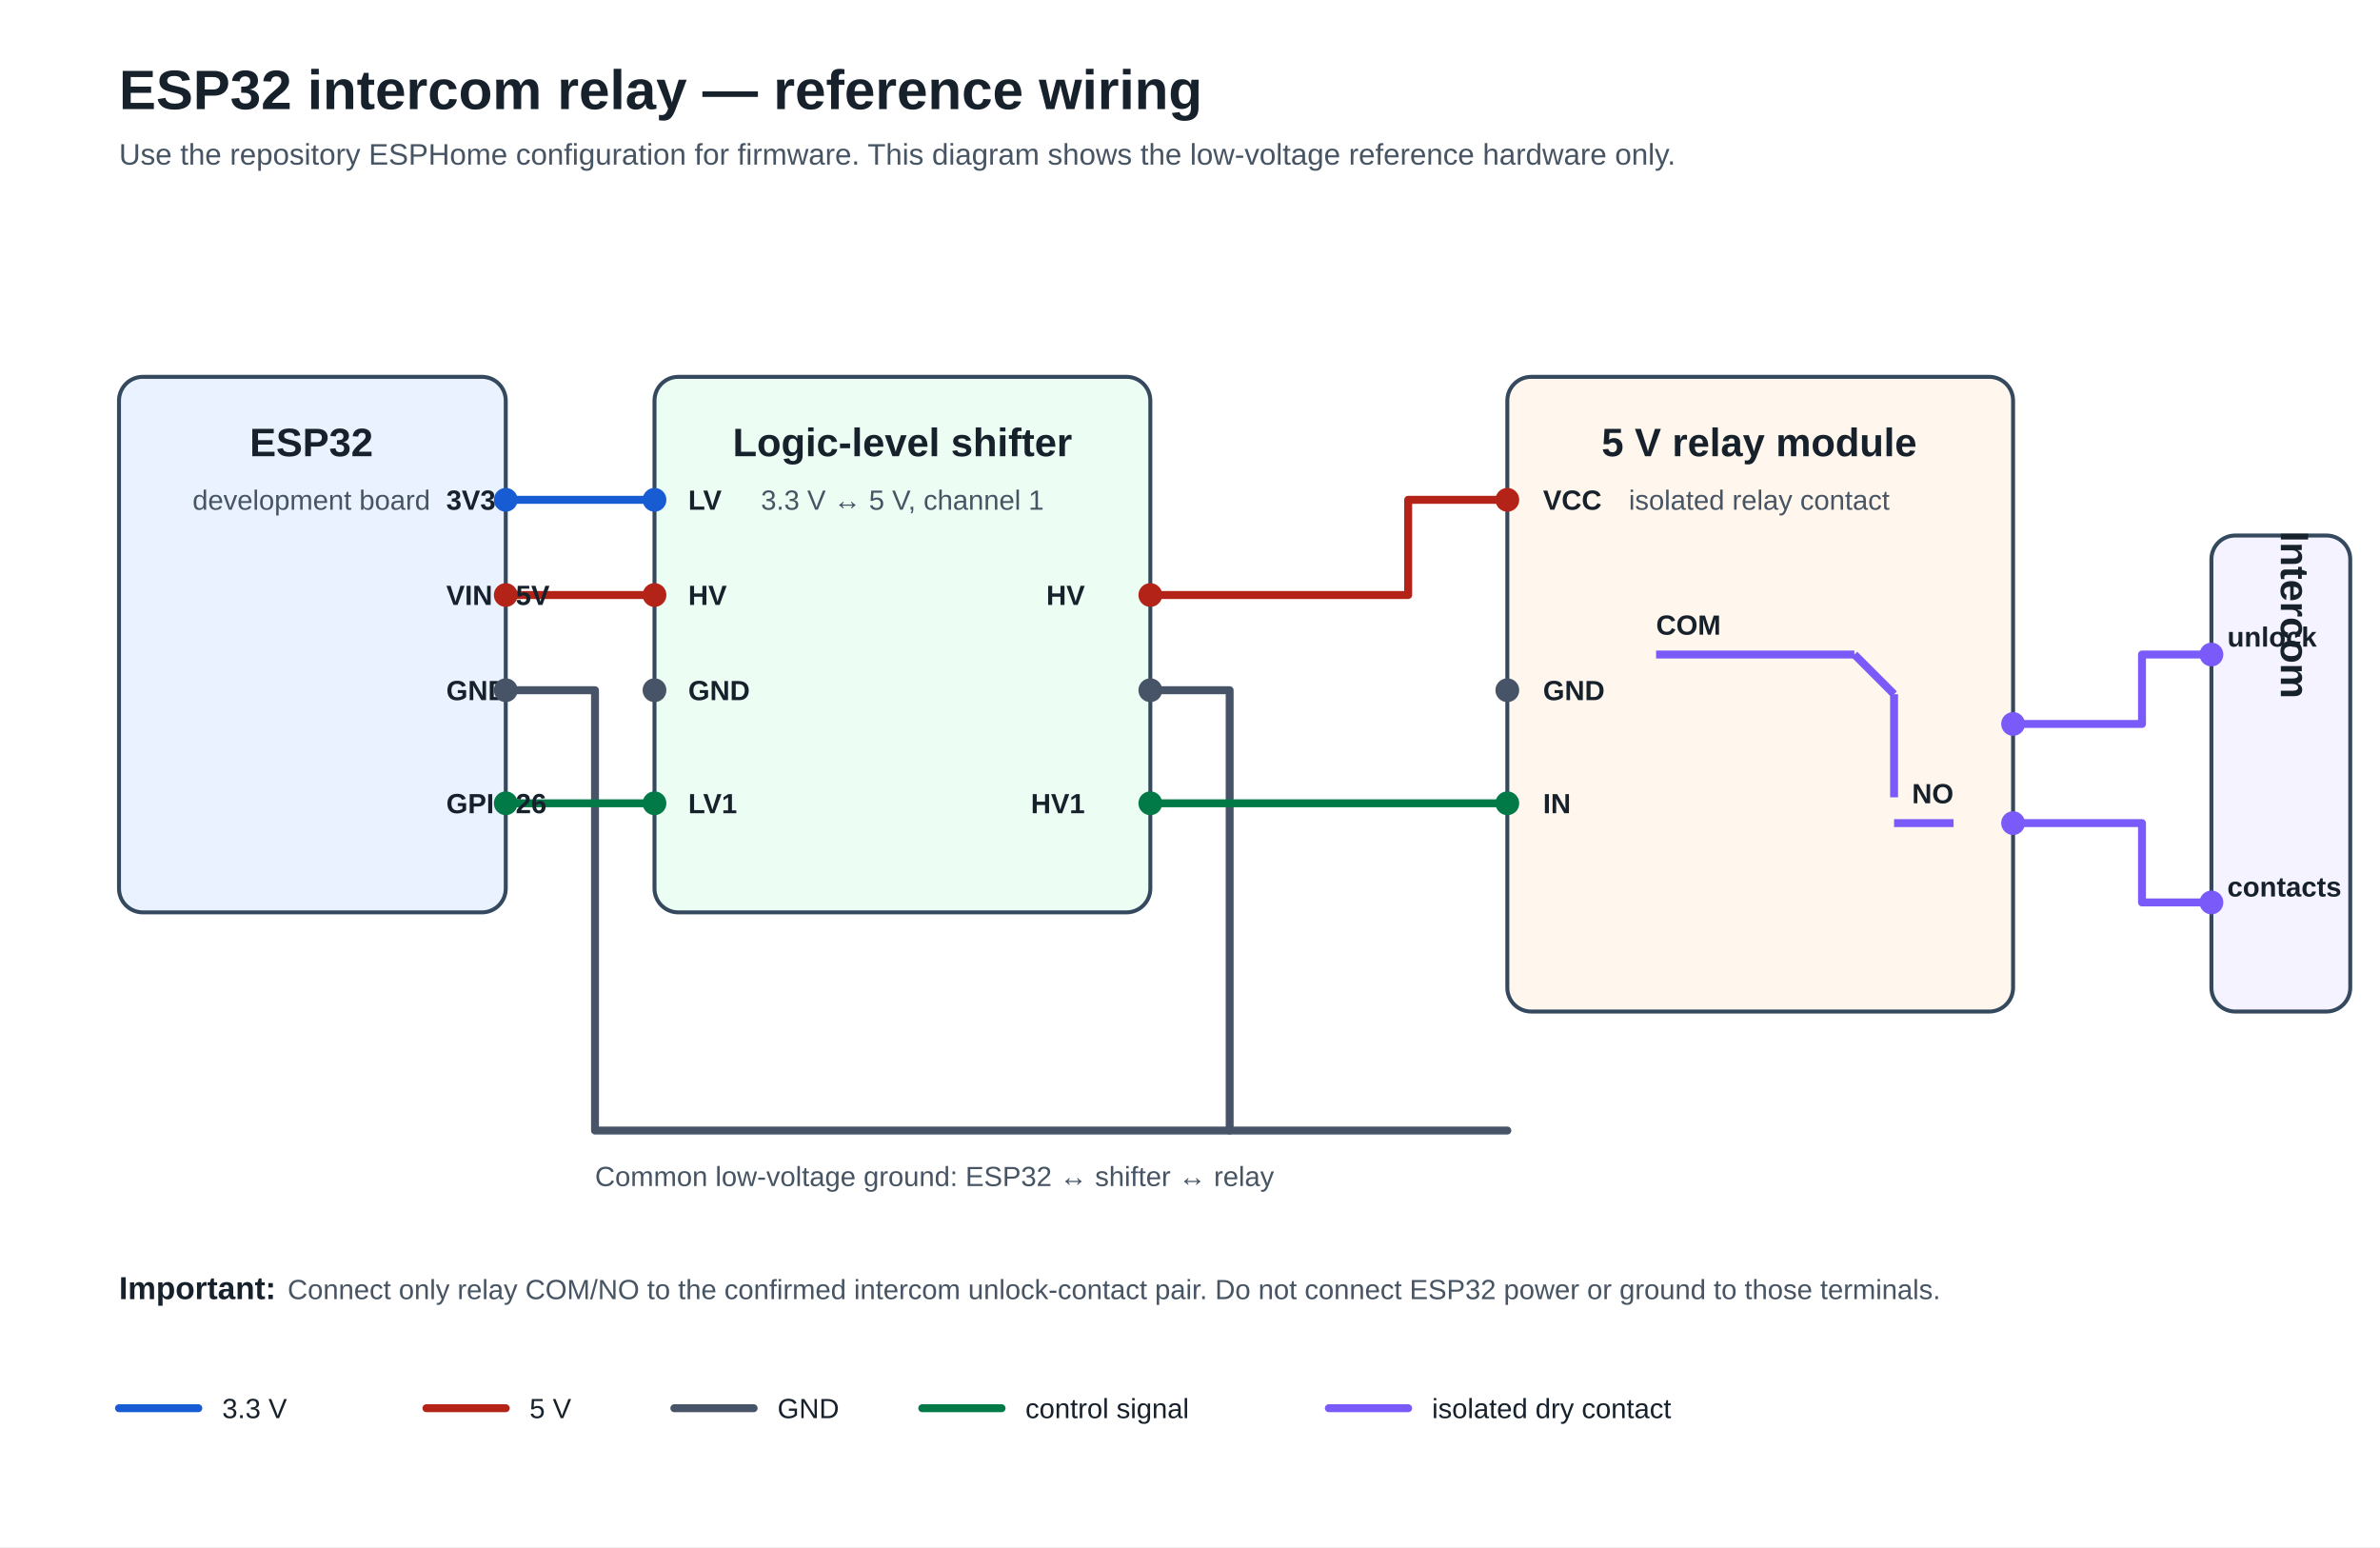
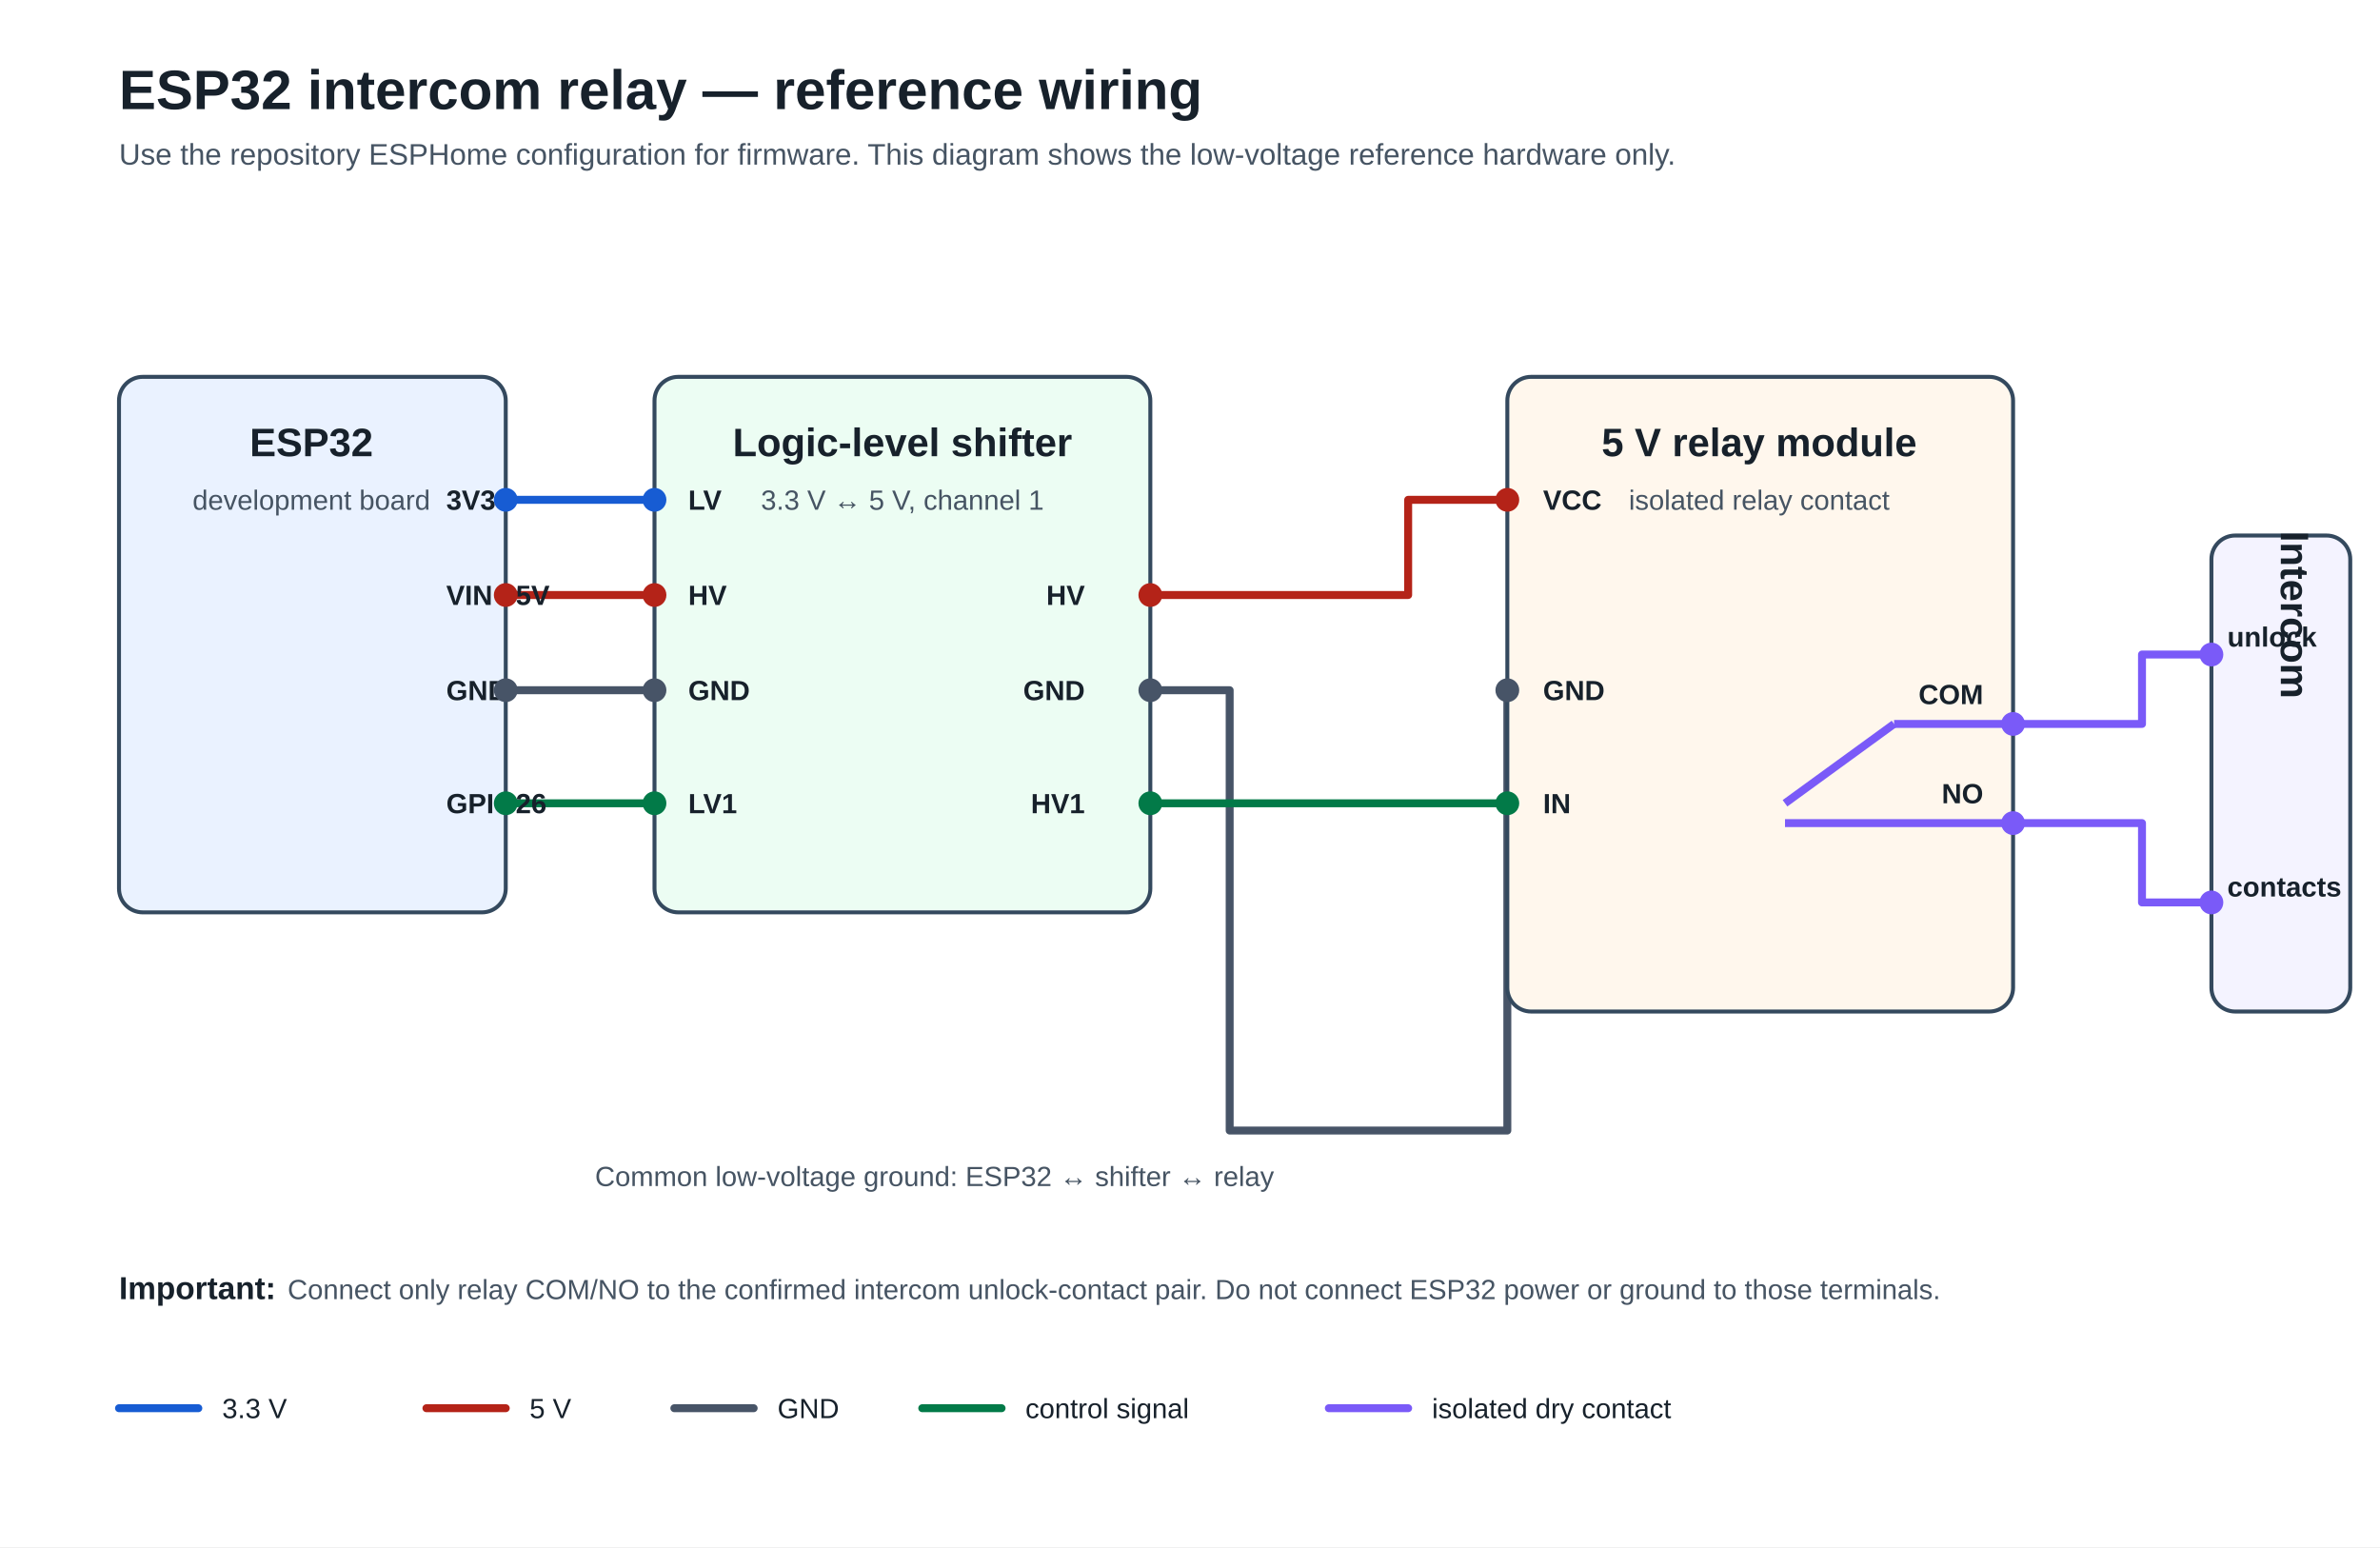
<svg xmlns="http://www.w3.org/2000/svg" width="1200" height="780" viewBox="0 0 1200 780" role="img" aria-labelledby="title desc">
  <style>
    text { font-family: Arial, sans-serif; fill: #17212b; }
    .title { font-size: 28px; font-weight: 700; }
    .subtitle { font-size: 15px; fill: #465463; }
    .box { stroke: #34495e; stroke-width: 2; rx: 12; }
    .head { font-size: 20px; font-weight: 700; }
    .label { font-size: 16px; font-weight: 600; }
    .note { font-size: 14px; fill: #465463; }
    .pin { font-size: 14px; font-weight: 700; }
    .wire { fill: none; stroke-width: 4; stroke-linecap: round; stroke-linejoin: round; }
    .power5 { stroke: #b42318; }
    .power33 { stroke: #175cd3; }
    .ground { stroke: #475467; }
    .signal { stroke: #027a48; }
    .contact { stroke: #7a5af8; }
    .legend { font-size: 14px; }
  </style>
  <rect width="1200" height="780" fill="#ffffff" />
  <text x="60" y="55" class="title">ESP32 intercom relay — reference wiring</text>
  <text x="60" y="83" class="subtitle">Use the repository ESPHome configuration for firmware. This diagram shows the low-voltage reference hardware only.</text>
  <path class="wire power33" d="M255 252 H330" />
  <path class="wire power5" d="M255 300 H330" />
  <path class="wire power5" d="M580 300 H710 V252 H760" />
-   <path class="wire ground" d="M255 348 H300 V570 H760" />
-   <path class="wire ground" d="M580 348 H620 V570" />
+   <path class="wire ground" d="M255 348 H330" />
+   <path class="wire ground" d="M580 348 H620 V570 H760 V348" />
  <path class="wire signal" d="M255 405 H330" />
  <path class="wire signal" d="M580 405 H760" />
  <path class="wire contact" d="M1015 365 H1080 V330 H1115" />
  <path class="wire contact" d="M1015 415 H1080 V455 H1115" />
  <rect x="60" y="190" width="195" height="270" class="box" fill="#eaf2ff" />
  <text x="157" y="230" text-anchor="middle" class="head">ESP32</text>
  <text x="157" y="257" text-anchor="middle" class="note">development board</text>
  <text x="225" y="257" class="pin">3V3</text>
  <text x="225" y="305" class="pin">VIN / 5V</text>
  <text x="225" y="353" class="pin">GND</text>
  <text x="225" y="410" class="pin">GPIO26</text>
  <circle cx="255" cy="252" r="6" fill="#175cd3" />
  <circle cx="255" cy="300" r="6" fill="#b42318" />
  <circle cx="255" cy="348" r="6" fill="#475467" />
  <circle cx="255" cy="405" r="6" fill="#027a48" />
  <rect x="330" y="190" width="250" height="270" class="box" fill="#ecfdf3" />
  <text x="455" y="230" text-anchor="middle" class="head">Logic-level shifter</text>
  <text x="455" y="257" text-anchor="middle" class="note">3.3 V ↔ 5 V, channel 1</text>
  <text x="347" y="257" class="pin">LV</text>
  <text x="347" y="305" class="pin">HV</text>
  <text x="347" y="353" class="pin">GND</text>
  <text x="347" y="410" class="pin">LV1</text>
  <text x="547" y="305" text-anchor="end" class="pin">HV</text>
+   <text x="547" y="353" text-anchor="end" class="pin">GND</text>
  <text x="547" y="410" text-anchor="end" class="pin">HV1</text>
  <circle cx="330" cy="252" r="6" fill="#175cd3" />
  <circle cx="330" cy="300" r="6" fill="#b42318" />
  <circle cx="330" cy="348" r="6" fill="#475467" />
  <circle cx="330" cy="405" r="6" fill="#027a48" />
  <circle cx="580" cy="300" r="6" fill="#b42318" />
  <circle cx="580" cy="348" r="6" fill="#475467" />
  <circle cx="580" cy="405" r="6" fill="#027a48" />
  <rect x="760" y="190" width="255" height="320" class="box" fill="#fff7ed" />
  <text x="887" y="230" text-anchor="middle" class="head">5 V relay module</text>
  <text x="887" y="257" text-anchor="middle" class="note">isolated relay contact</text>
  <text x="778" y="257" class="pin">VCC</text>
  <text x="778" y="353" class="pin">GND</text>
  <text x="778" y="410" class="pin">IN</text>
  <circle cx="760" cy="252" r="6" fill="#b42318" />
  <circle cx="760" cy="348" r="6" fill="#475467" />
  <circle cx="760" cy="405" r="6" fill="#027a48" />
-   <line x1="835" y1="330" x2="935" y2="330" stroke="#7a5af8" stroke-width="4" />
-   <line x1="935" y1="330" x2="955" y2="350" stroke="#7a5af8" stroke-width="4" />
-   <line x1="955" y1="350" x2="955" y2="402" stroke="#7a5af8" stroke-width="4" />
-   <line x1="955" y1="415" x2="985" y2="415" stroke="#7a5af8" stroke-width="4" />
-   <text x="835" y="320" class="pin">COM</text>
-   <text x="985" y="405" text-anchor="end" class="pin">NO</text>
+   <line x1="1015" y1="365" x2="955" y2="365" stroke="#7a5af8" stroke-width="4" />
+   <line x1="955" y1="365" x2="900" y2="405" stroke="#7a5af8" stroke-width="4" />
+   <line x1="900" y1="415" x2="1015" y2="415" stroke="#7a5af8" stroke-width="4" />
+   <text x="1000" y="355" text-anchor="end" class="pin">COM</text>
+   <text x="1000" y="405" text-anchor="end" class="pin">NO</text>
  <circle cx="1015" cy="365" r="6" fill="#7a5af8" />
  <circle cx="1015" cy="415" r="6" fill="#7a5af8" />
  <rect x="1115" y="270" width="70" height="240" class="box" fill="#f4f3ff" />
  <text x="1150" y="310" text-anchor="middle" class="head" transform="rotate(90 1150 310)">Intercom</text>
  <text x="1123" y="326" class="pin">unlock</text>
  <text x="1123" y="452" class="pin">contacts</text>
  <circle cx="1115" cy="330" r="6" fill="#7a5af8" />
  <circle cx="1115" cy="455" r="6" fill="#7a5af8" />
  <text x="300" y="598" class="note">Common low-voltage ground: ESP32 ↔ shifter ↔ relay</text>
  <text x="60" y="655" class="label">Important:</text>
  <text x="145" y="655" class="note">Connect only relay COM/NO to the confirmed intercom unlock-contact pair. Do not connect ESP32 power or ground to those terminals.</text>
  <line x1="60" y1="710" x2="100" y2="710" class="wire power33" />
  <text x="112" y="715" class="legend">3.3 V</text>
  <line x1="215" y1="710" x2="255" y2="710" class="wire power5" />
  <text x="267" y="715" class="legend">5 V</text>
  <line x1="340" y1="710" x2="380" y2="710" class="wire ground" />
  <text x="392" y="715" class="legend">GND</text>
  <line x1="465" y1="710" x2="505" y2="710" class="wire signal" />
  <text x="517" y="715" class="legend">control signal</text>
  <line x1="670" y1="710" x2="710" y2="710" class="wire contact" />
  <text x="722" y="715" class="legend">isolated dry contact</text>
</svg>
